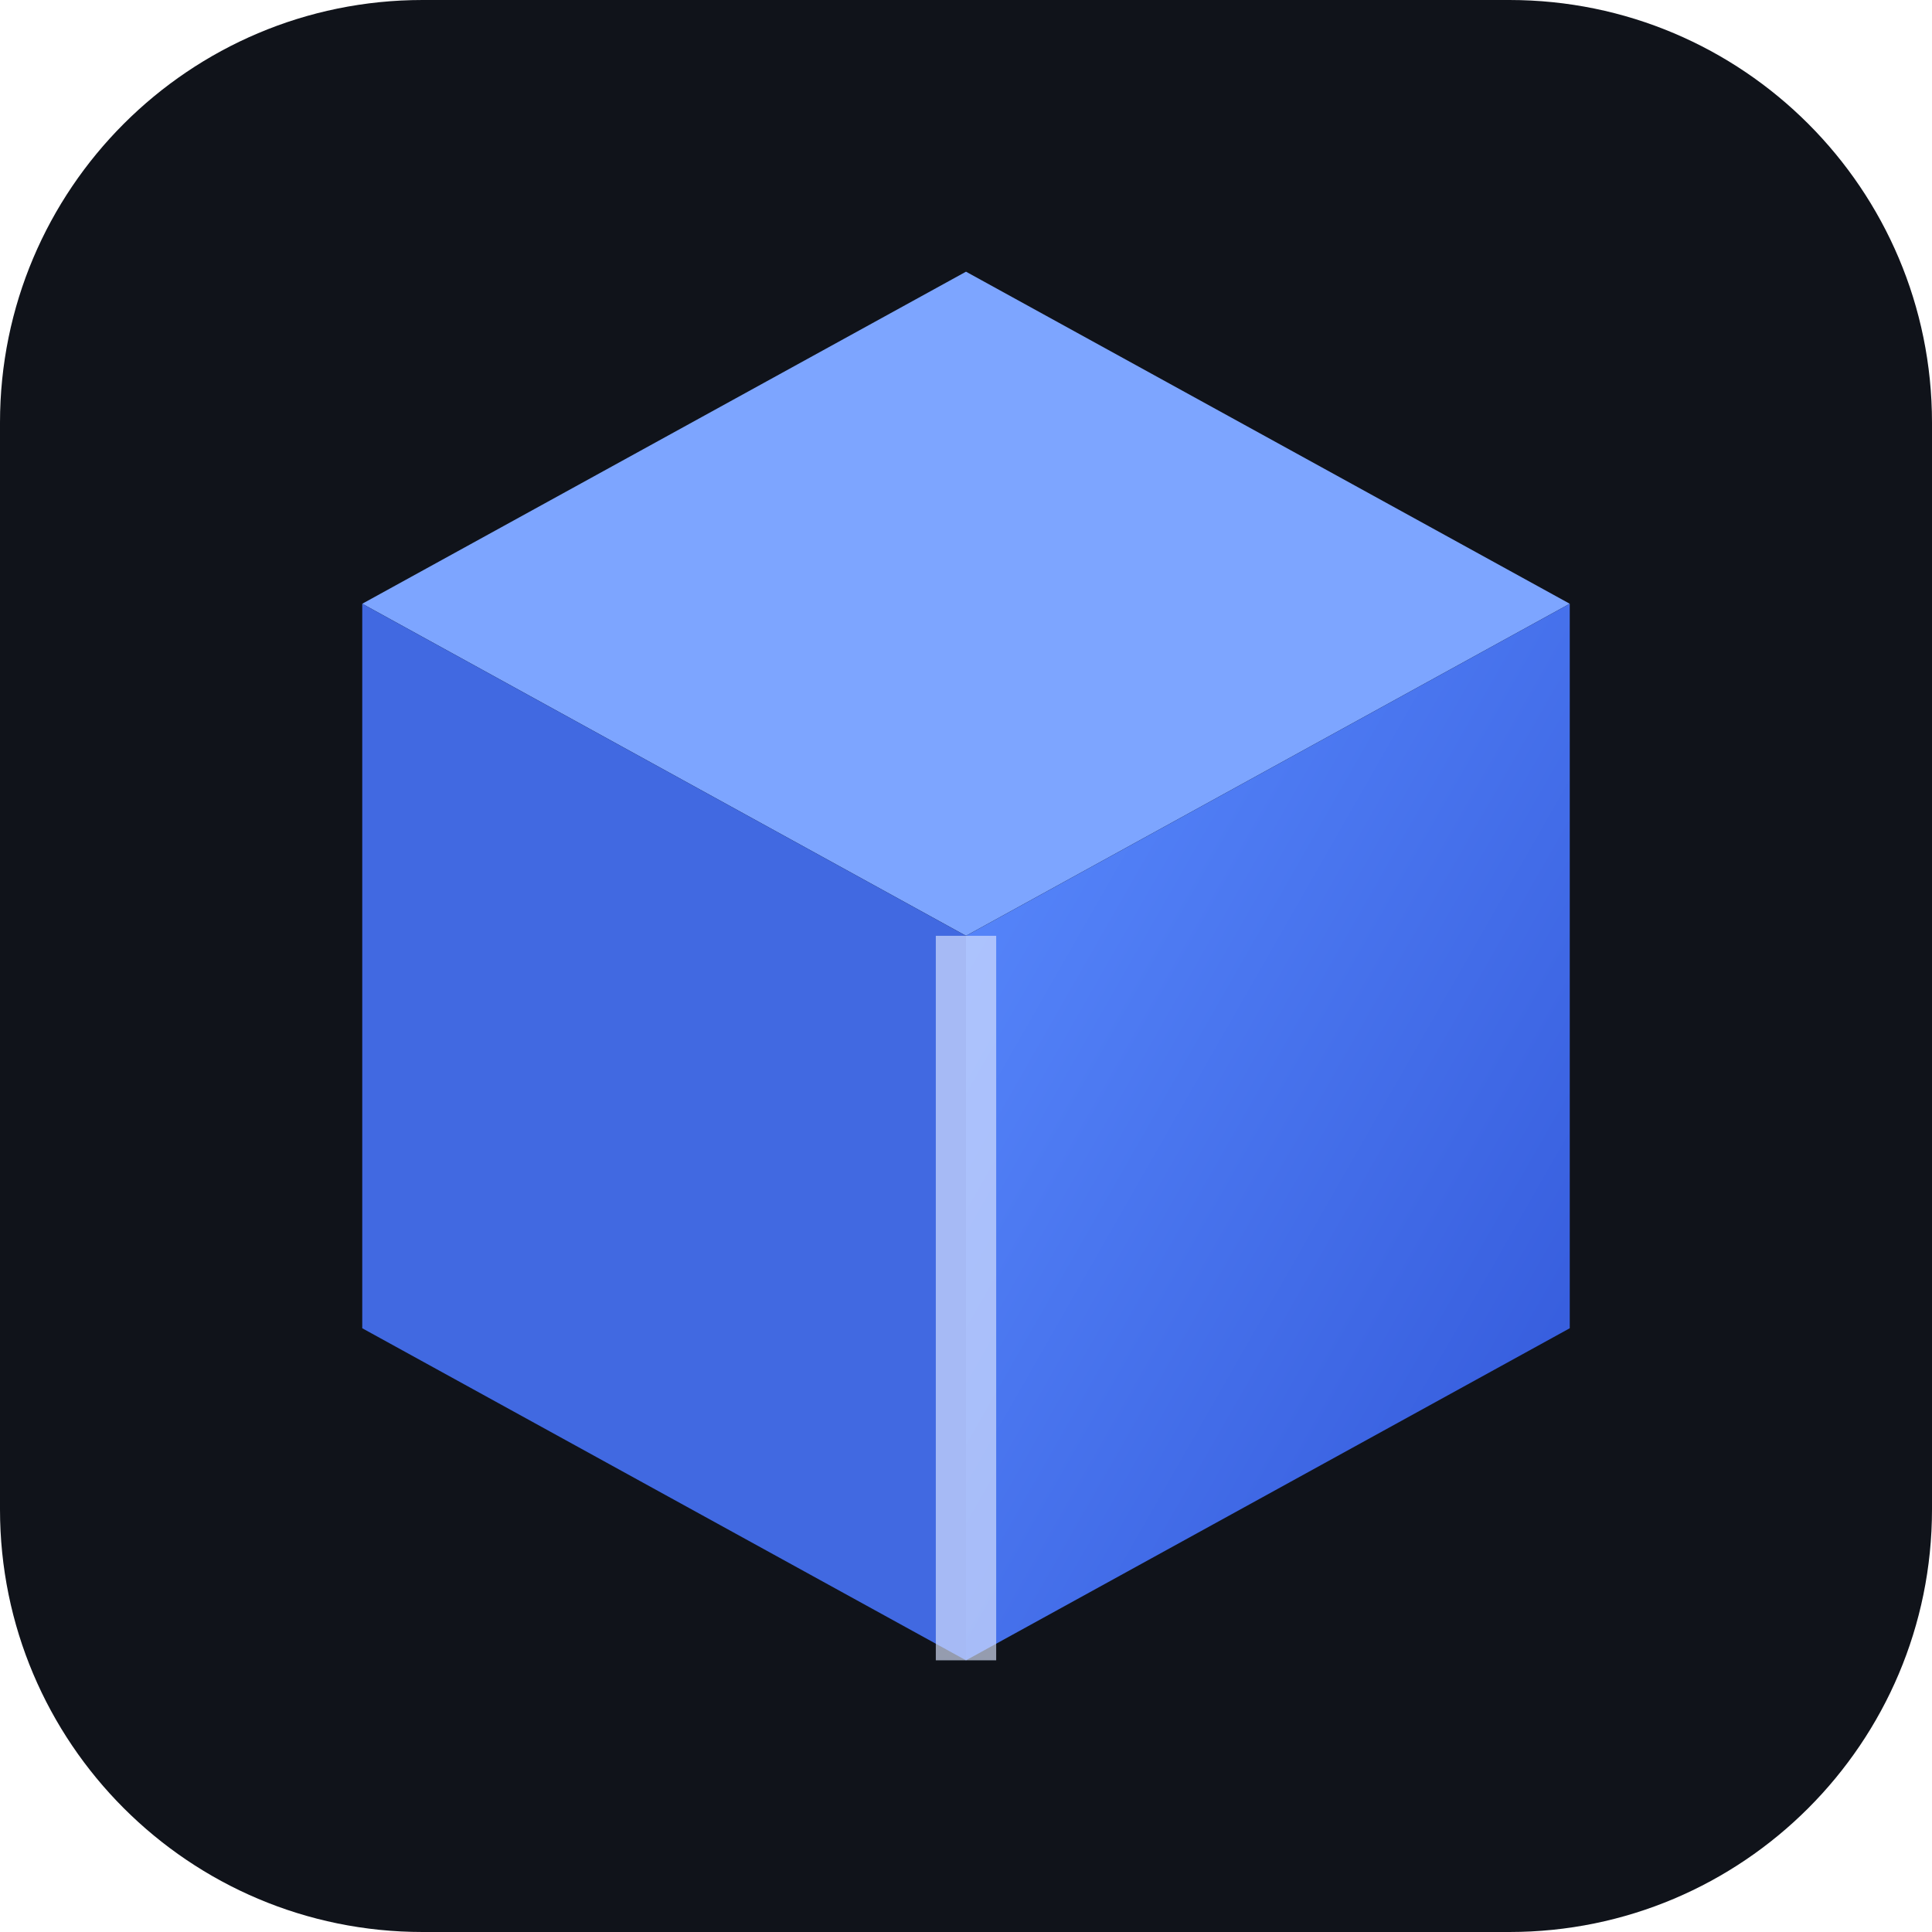
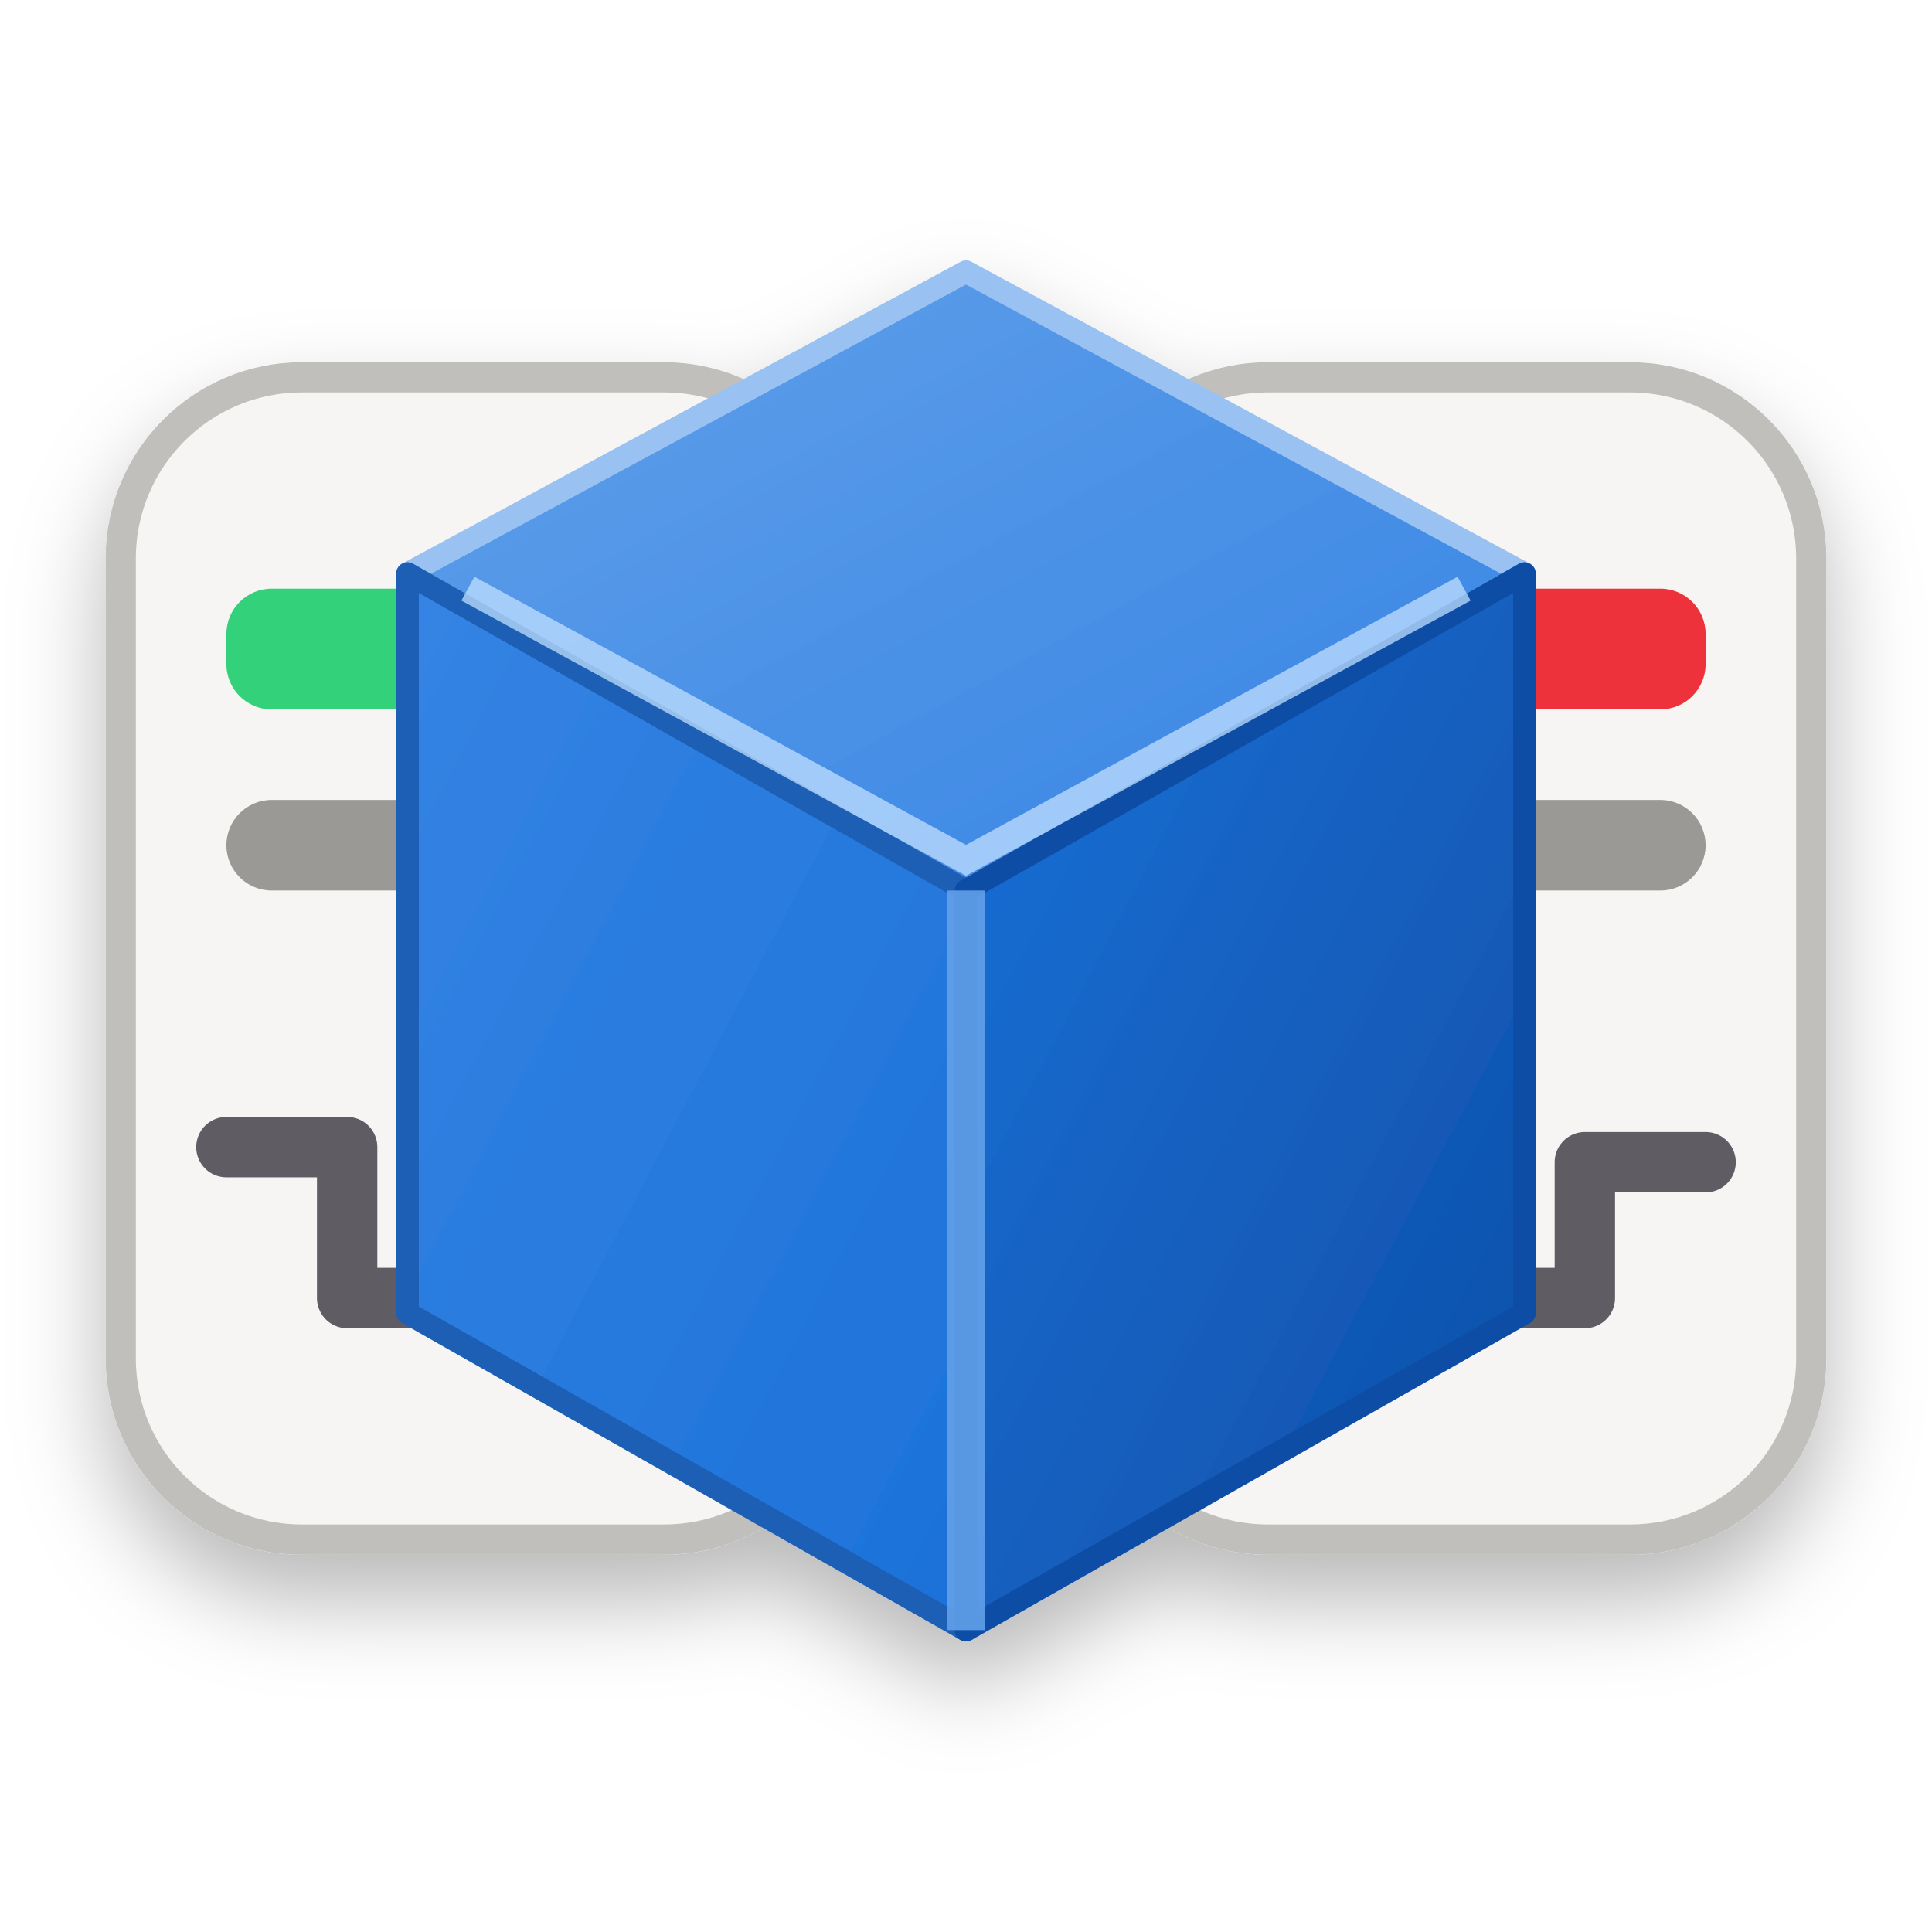
- <svg xmlns="http://www.w3.org/2000/svg" viewBox="0 0 128 128">
+ <svg xmlns="http://www.w3.org/2000/svg" width="128" height="128" viewBox="0 0 128 128">
  <defs>
-     <linearGradient id="g" x1="0" y1="0" x2="1" y2="1">
-       <stop offset="0" stop-color="#5b8cff" />
-       <stop offset="1" stop-color="#3156d8" />
+     <linearGradient id="cube-top" x1="0" y1="0" x2="1" y2="1">
+       <stop offset="0" stop-color="#62a0ea" />
+       <stop offset="1" stop-color="#3584e4" />
    </linearGradient>
+     <linearGradient id="cube-left" x1="0" y1="0" x2="1" y2="1">
+       <stop offset="0" stop-color="#3584e4" />
+       <stop offset="1" stop-color="#1c71d8" />
+     </linearGradient>
+     <linearGradient id="cube-right" x1="0" y1="0" x2="1" y2="1">
+       <stop offset="0" stop-color="#1c71d8" />
+       <stop offset="1" stop-color="#0d4ea6" />
+     </linearGradient>
+     <filter id="shadow" x="-30%" y="-30%" width="160%" height="180%">
+       <feGaussianBlur in="SourceAlpha" stdDeviation="3" result="blur" />
+       <feOffset dy="3" result="offset" />
+       <feColorMatrix in="offset" type="matrix" values="0 0 0 0 0  0 0 0 0 0  0 0 0 0 0  0 0 0 .28 0" />
+       <feBlend in="SourceGraphic" />
+     </filter>
  </defs>
-   <rect width="128" height="128" rx="28" fill="#10131a" />
-   <path d="M64 18 104 40 64 62 24 40Z" fill="#7da5ff" />
-   <path d="M24 40 64 62v48L24 88Z" fill="#4169e1" />
-   <path d="M104 40 64 62v48l40-22Z" fill="url(#g)" />
-   <path d="M64 62v48" stroke="#dbe5ff" stroke-width="4" opacity=".65" />
+   <g filter="url(#shadow)">
+     <rect x="8" y="25" width="48" height="77" rx="12" fill="#f6f5f4" stroke="#c0bfbc" stroke-width="2" />
+     <rect x="72" y="25" width="48" height="77" rx="12" fill="#f6f5f4" stroke="#c0bfbc" stroke-width="2" />
+     <rect x="15" y="39" width="30" height="8" rx="3" fill="#33d17a" />
+     <rect x="15" y="53" width="25" height="6" rx="3" fill="#9a9996" />
+     <path d="M15 76h8v10h7V70h8v16h8" fill="none" stroke="#5e5c64" stroke-width="4" stroke-linecap="round" stroke-linejoin="round" />
+     <rect x="83" y="39" width="30" height="8" rx="3" fill="#ed333b" />
+     <rect x="88" y="53" width="25" height="6" rx="3" fill="#9a9996" />
+     <path d="M82 86h8V72h8v14h7V77h8" fill="none" stroke="#5e5c64" stroke-width="4" stroke-linecap="round" stroke-linejoin="round" />
+     <path d="M64 18 101 38 64 59 27 38Z" fill="url(#cube-top)" stroke="#99c1f1" stroke-width="1.5" stroke-linejoin="round" />
+     <path d="M27 38 64 59v49L27 87Z" fill="url(#cube-left)" stroke="#1a5fb4" stroke-width="1.5" stroke-linejoin="round" />
+     <path d="M101 38 64 59v49l37-21Z" fill="url(#cube-right)" stroke="#0d4ea6" stroke-width="1.5" stroke-linejoin="round" />
+     <path d="M64 59v49" fill="none" stroke="#62a0ea" stroke-width="2.5" opacity=".9" />
+     <path d="M31 39 64 57l33-18" fill="none" stroke="#c0dfff" stroke-width="1.8" opacity=".75" />
+   </g>
</svg>
